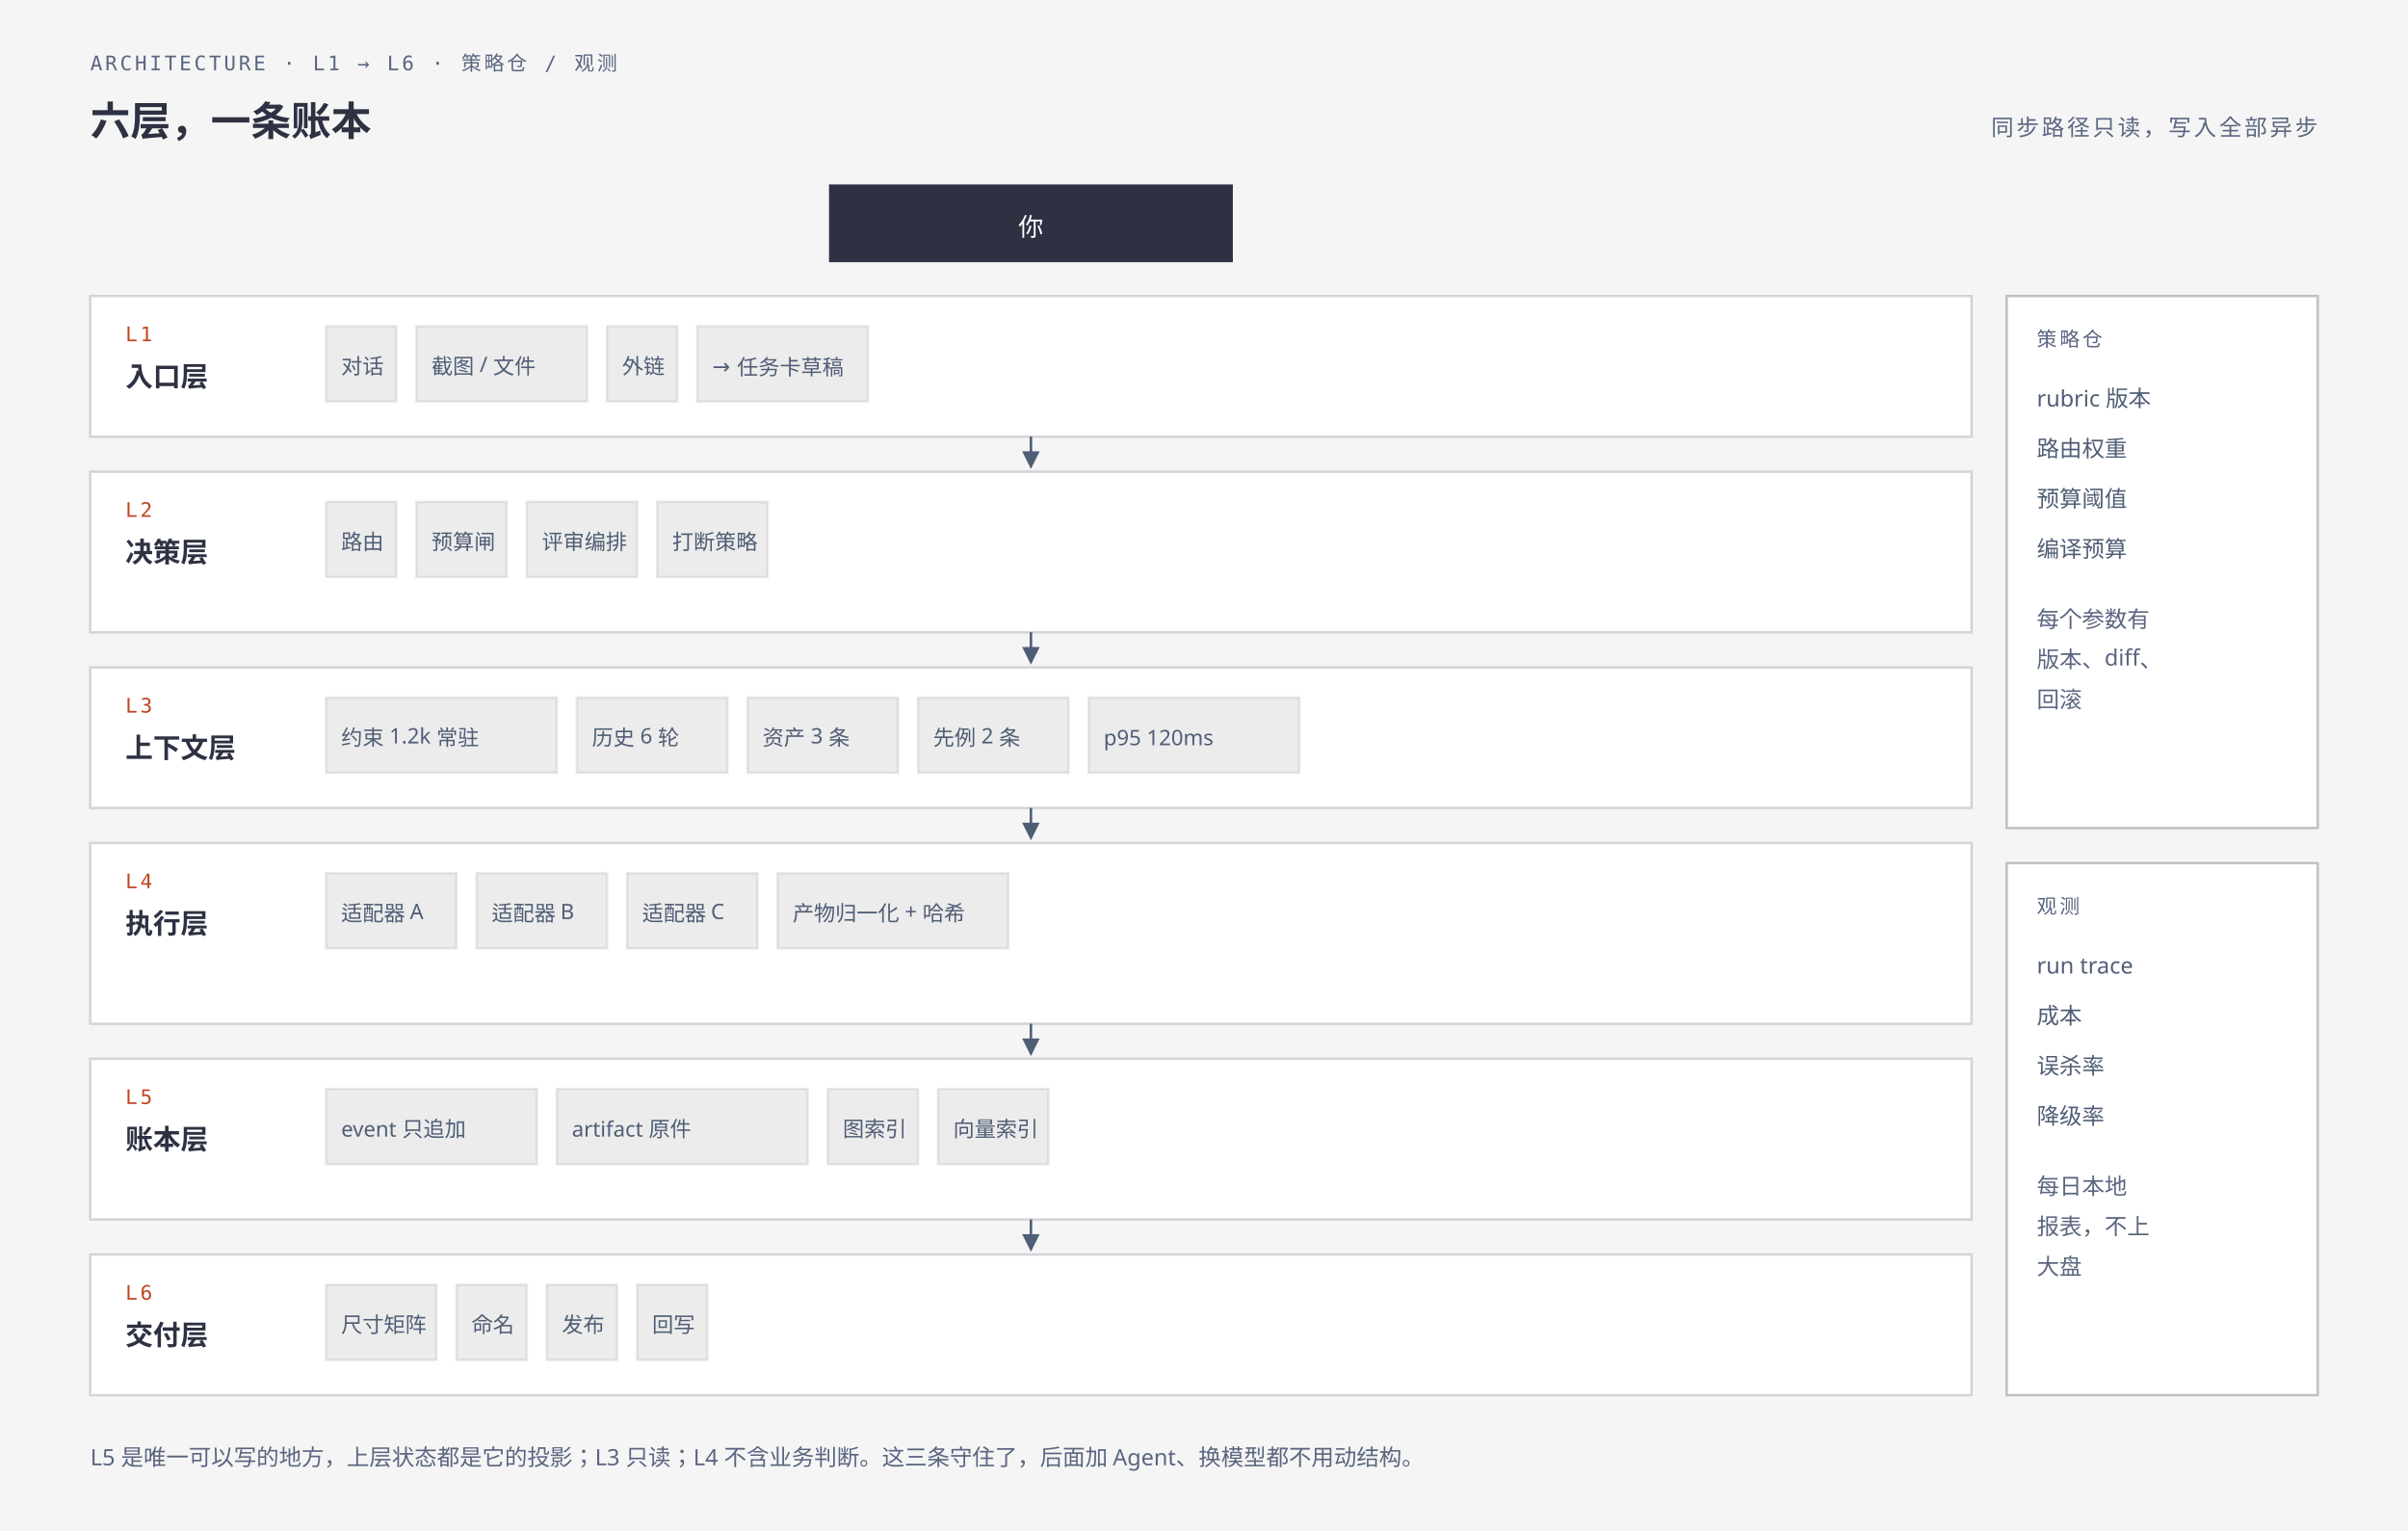
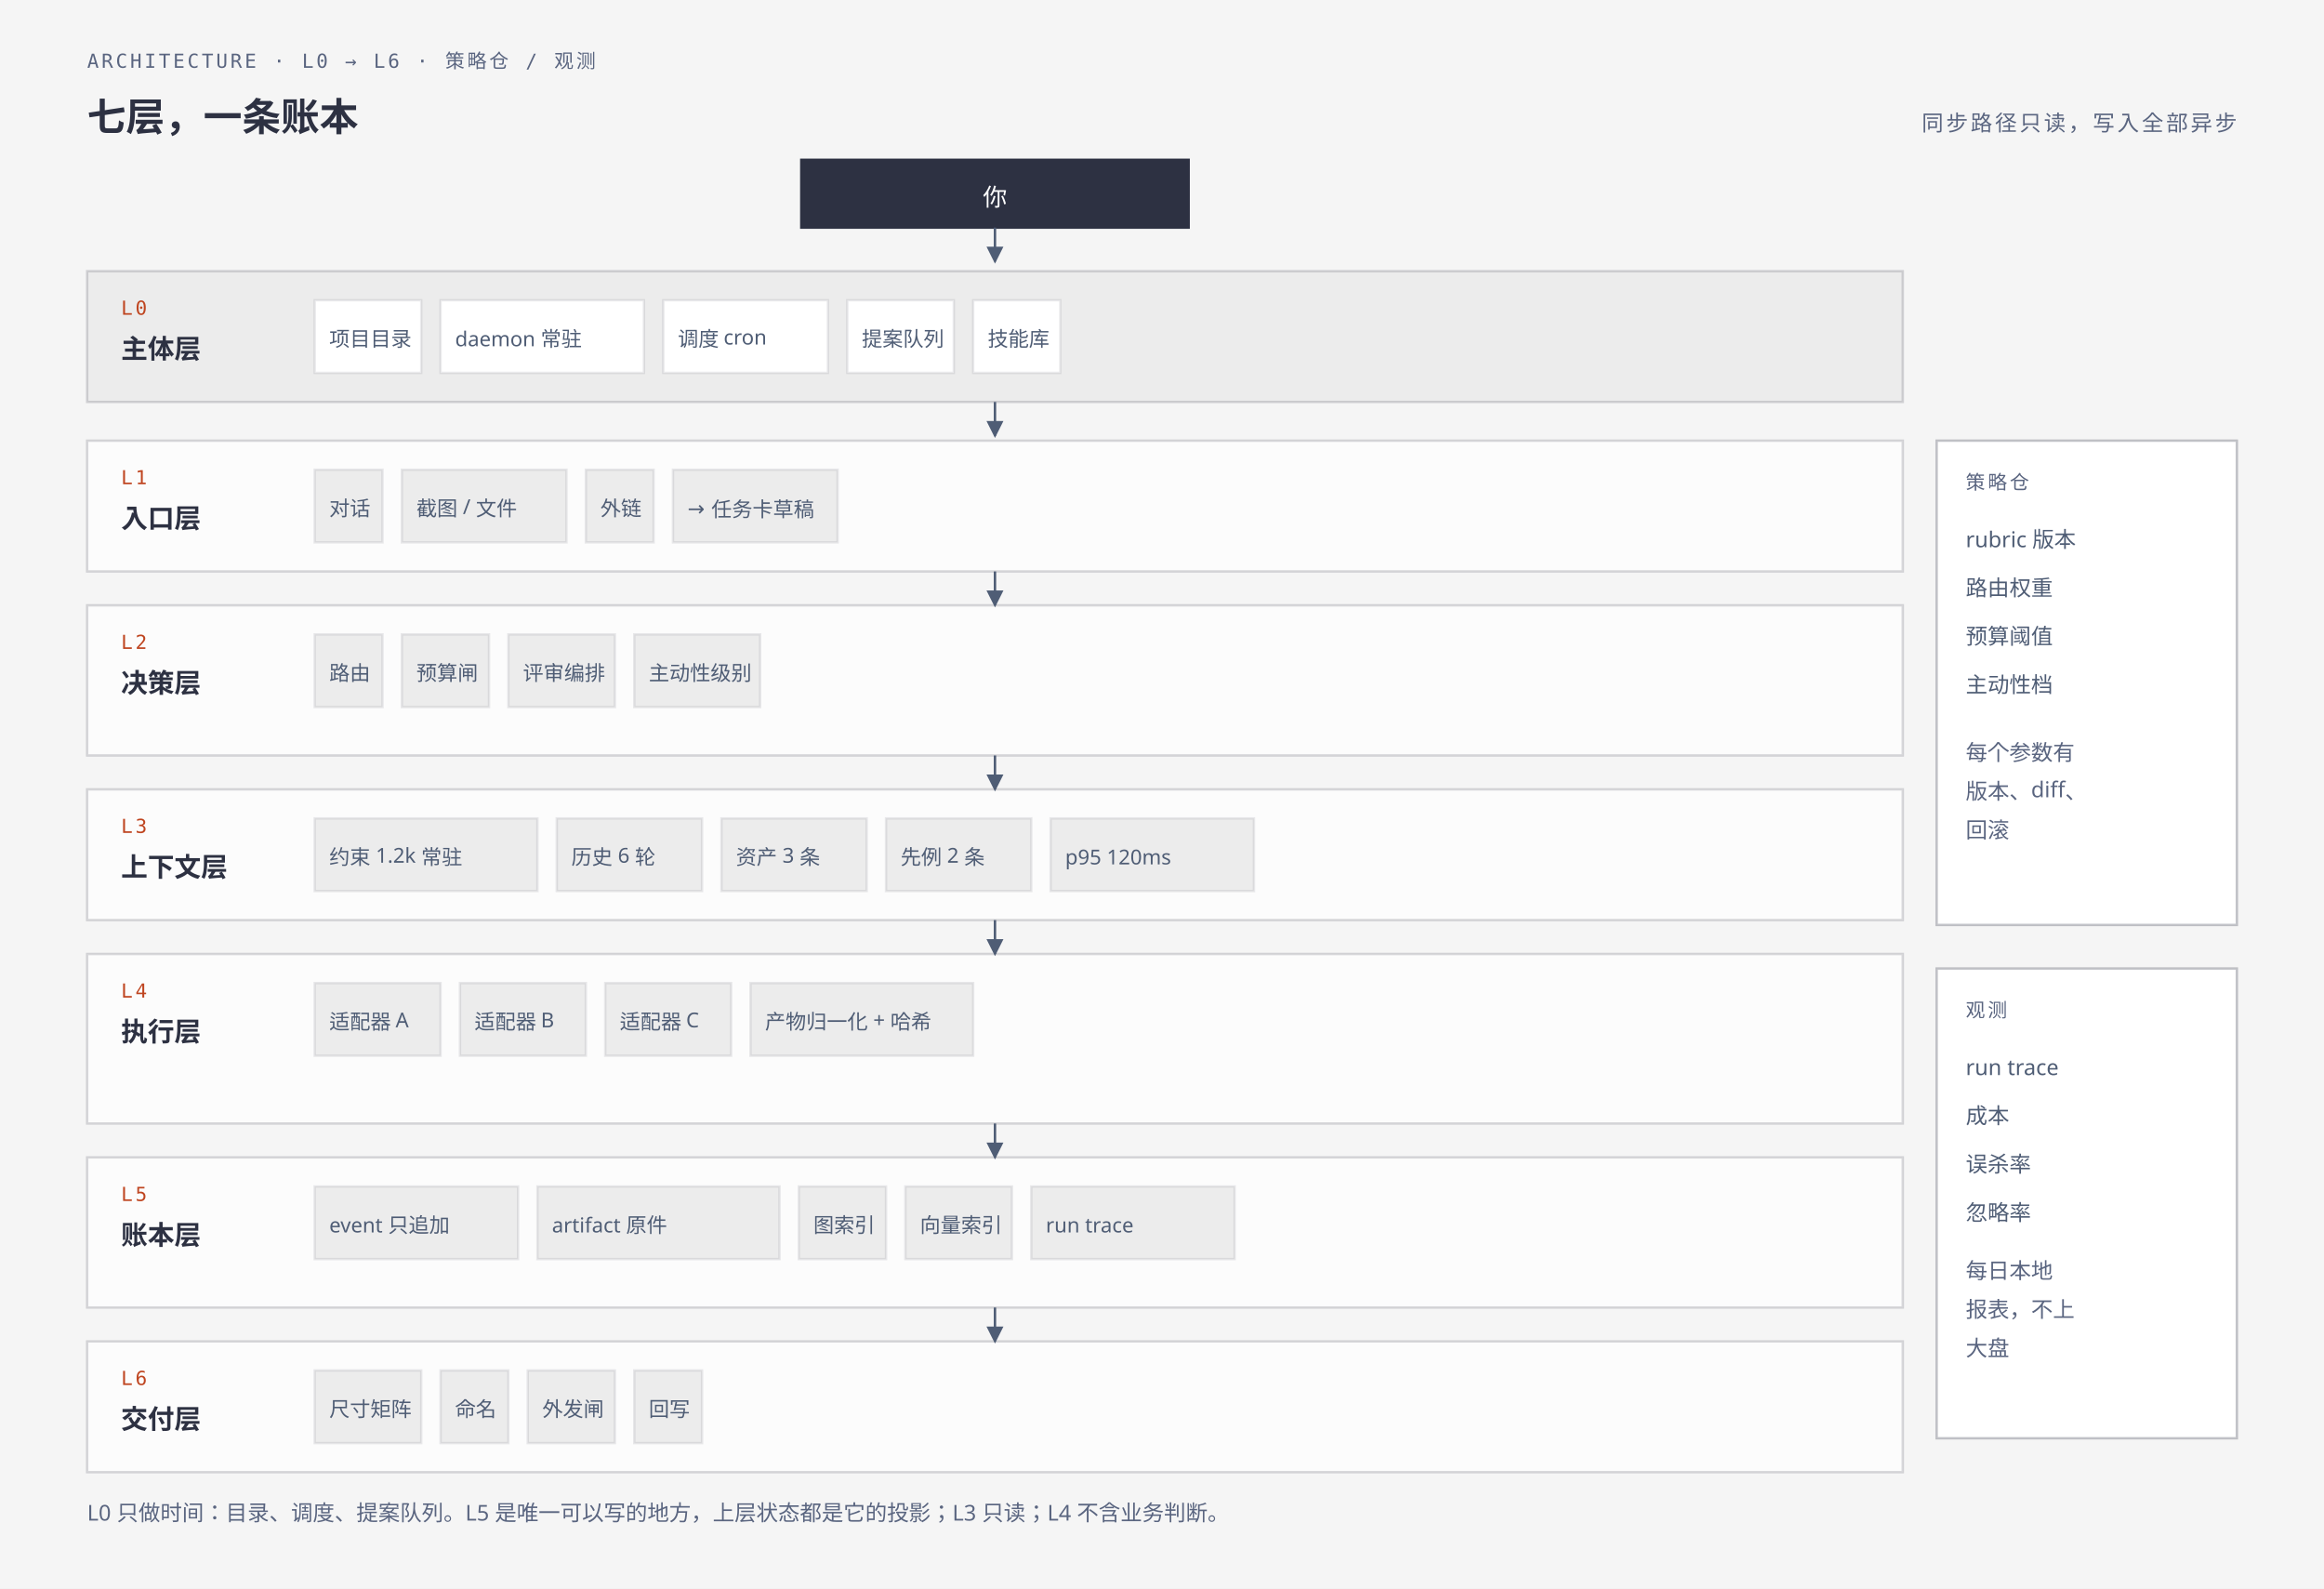
- <svg xmlns="http://www.w3.org/2000/svg" viewBox="0 0 960 610" role="img" aria-labelledby="et ed">
+ <svg xmlns="http://www.w3.org/2000/svg" viewBox="0 0 960 656" role="img" aria-labelledby="et ed">
  <defs>
    <marker id="ea" viewBox="0 0 8 8" refX="7" refY="4" markerWidth="7" markerHeight="7" orient="auto">
      <path d="M0 0 L8 4 L0 8 z" fill="#4f5d75" />
    </marker>
    <marker id="eacc" viewBox="0 0 8 8" refX="7" refY="4" markerWidth="7" markerHeight="7" orient="auto">
      <path d="M0 0 L8 4 L0 8 z" fill="#bf4520" />
    </marker>
  </defs>
  <rect width="100%" height="100%" fill="#f5f5f5" />
-   <text x="36" y="28" font-family="'Geist Mono','SF Mono',ui-monospace,monospace" font-size="8" fill="#5a6580" letter-spacing="1.1">ARCHITECTURE · L1 → L6 · 策略仓 / 观测</text>
-   <text x="36" y="54" font-family="'Geist','PingFang SC','Noto Sans SC',system-ui,sans-serif" font-size="16" fill="#2d3142" font-weight="600">六层，一条账本</text>
+   <text x="36" y="28" font-family="'Geist Mono','SF Mono',ui-monospace,monospace" font-size="8" fill="#5a6580" letter-spacing="1.1">ARCHITECTURE · L0 → L6 · 策略仓 / 观测</text>
+   <text x="36" y="54" font-family="'Geist','PingFang SC','Noto Sans SC',system-ui,sans-serif" font-size="16" fill="#2d3142" font-weight="600">七层，一条账本</text>
  <text x="924" y="54" font-family="'Geist Mono','SF Mono',ui-monospace,monospace" font-size="9" fill="#5a6580" text-anchor="end" letter-spacing="1.1">同步路径只读，写入全部异步</text>
-   <rect x="331" y="74" width="160" height="30" fill="#2d3142" stroke="#2d3142" />
-   <text x="411" y="94" font-family="'Geist','PingFang SC','Noto Sans SC',system-ui,sans-serif" font-size="10" fill="#ffffff" text-anchor="middle">你</text>
-   <rect x="36" y="118" width="750" height="56" fill="#ffffff" stroke="rgba(45,49,66,0.18)" />
-   <text x="50" y="136" font-family="'Geist Mono','SF Mono',ui-monospace,monospace" font-size="8" fill="#bf4520" letter-spacing="1.1">L1</text>
-   <text x="50" y="154" font-family="'Geist','PingFang SC','Noto Sans SC',system-ui,sans-serif" font-size="11" fill="#2d3142" font-weight="600">入口层</text>
-   <rect x="130" y="130" width="28" height="30" fill="#ececec" stroke="rgba(45,49,66,0.10)" />
-   <text x="136" y="149" font-family="'Geist','PingFang SC','Noto Sans SC',system-ui,sans-serif" font-size="8.5" fill="#4f5d75">对话</text>
-   <rect x="166" y="130" width="68" height="30" fill="#ececec" stroke="rgba(45,49,66,0.10)" />
-   <text x="172" y="149" font-family="'Geist','PingFang SC','Noto Sans SC',system-ui,sans-serif" font-size="8.5" fill="#4f5d75">截图 / 文件</text>
-   <rect x="242" y="130" width="28" height="30" fill="#ececec" stroke="rgba(45,49,66,0.10)" />
-   <text x="248" y="149" font-family="'Geist','PingFang SC','Noto Sans SC',system-ui,sans-serif" font-size="8.5" fill="#4f5d75">外链</text>
-   <rect x="278" y="130" width="68" height="30" fill="#ececec" stroke="rgba(45,49,66,0.10)" />
-   <text x="284" y="149" font-family="'Geist','PingFang SC','Noto Sans SC',system-ui,sans-serif" font-size="8.5" fill="#4f5d75">→ 任务卡草稿</text>
-   <rect x="36" y="188" width="750" height="64" fill="#ffffff" stroke="rgba(45,49,66,0.18)" />
-   <text x="50" y="206" font-family="'Geist Mono','SF Mono',ui-monospace,monospace" font-size="8" fill="#bf4520" letter-spacing="1.1">L2</text>
-   <text x="50" y="224" font-family="'Geist','PingFang SC','Noto Sans SC',system-ui,sans-serif" font-size="11" fill="#2d3142" font-weight="600">决策层</text>
-   <rect x="130" y="200" width="28" height="30" fill="#ececec" stroke="rgba(45,49,66,0.10)" />
-   <text x="136" y="219" font-family="'Geist','PingFang SC','Noto Sans SC',system-ui,sans-serif" font-size="8.5" fill="#4f5d75">路由</text>
-   <rect x="166" y="200" width="36" height="30" fill="#ececec" stroke="rgba(45,49,66,0.10)" />
-   <text x="172" y="219" font-family="'Geist','PingFang SC','Noto Sans SC',system-ui,sans-serif" font-size="8.5" fill="#4f5d75">预算闸</text>
-   <rect x="210" y="200" width="44" height="30" fill="#ececec" stroke="rgba(45,49,66,0.10)" />
-   <text x="216" y="219" font-family="'Geist','PingFang SC','Noto Sans SC',system-ui,sans-serif" font-size="8.5" fill="#4f5d75">评审编排</text>
-   <rect x="262" y="200" width="44" height="30" fill="#ececec" stroke="rgba(45,49,66,0.10)" />
-   <text x="268" y="219" font-family="'Geist','PingFang SC','Noto Sans SC',system-ui,sans-serif" font-size="8.5" fill="#4f5d75">打断策略</text>
-   <rect x="36" y="266" width="750" height="56" fill="#ffffff" stroke="rgba(45,49,66,0.18)" />
-   <text x="50" y="284" font-family="'Geist Mono','SF Mono',ui-monospace,monospace" font-size="8" fill="#bf4520" letter-spacing="1.1">L3</text>
-   <text x="50" y="302" font-family="'Geist','PingFang SC','Noto Sans SC',system-ui,sans-serif" font-size="11" fill="#2d3142" font-weight="600">上下文层</text>
-   <rect x="130" y="278" width="92" height="30" fill="#ececec" stroke="rgba(45,49,66,0.10)" />
-   <text x="136" y="297" font-family="'Geist','PingFang SC','Noto Sans SC',system-ui,sans-serif" font-size="8.5" fill="#4f5d75">约束 1.2k 常驻</text>
-   <rect x="230" y="278" width="60" height="30" fill="#ececec" stroke="rgba(45,49,66,0.10)" />
-   <text x="236" y="297" font-family="'Geist','PingFang SC','Noto Sans SC',system-ui,sans-serif" font-size="8.5" fill="#4f5d75">历史 6 轮</text>
-   <rect x="298" y="278" width="60" height="30" fill="#ececec" stroke="rgba(45,49,66,0.10)" />
-   <text x="304" y="297" font-family="'Geist','PingFang SC','Noto Sans SC',system-ui,sans-serif" font-size="8.5" fill="#4f5d75">资产 3 条</text>
-   <rect x="366" y="278" width="60" height="30" fill="#ececec" stroke="rgba(45,49,66,0.10)" />
-   <text x="372" y="297" font-family="'Geist','PingFang SC','Noto Sans SC',system-ui,sans-serif" font-size="8.5" fill="#4f5d75">先例 2 条</text>
-   <rect x="434" y="278" width="84" height="30" fill="#ececec" stroke="rgba(45,49,66,0.10)" />
-   <text x="440" y="297" font-family="'Geist','PingFang SC','Noto Sans SC',system-ui,sans-serif" font-size="8.5" fill="#4f5d75">p95 120ms</text>
-   <rect x="36" y="336" width="750" height="72" fill="#ffffff" stroke="rgba(45,49,66,0.18)" />
-   <text x="50" y="354" font-family="'Geist Mono','SF Mono',ui-monospace,monospace" font-size="8" fill="#bf4520" letter-spacing="1.1">L4</text>
-   <text x="50" y="372" font-family="'Geist','PingFang SC','Noto Sans SC',system-ui,sans-serif" font-size="11" fill="#2d3142" font-weight="600">执行层</text>
-   <rect x="130" y="348" width="52" height="30" fill="#ececec" stroke="rgba(45,49,66,0.10)" />
-   <text x="136" y="367" font-family="'Geist','PingFang SC','Noto Sans SC',system-ui,sans-serif" font-size="8.5" fill="#4f5d75">适配器 A</text>
-   <rect x="190" y="348" width="52" height="30" fill="#ececec" stroke="rgba(45,49,66,0.10)" />
-   <text x="196" y="367" font-family="'Geist','PingFang SC','Noto Sans SC',system-ui,sans-serif" font-size="8.5" fill="#4f5d75">适配器 B</text>
-   <rect x="250" y="348" width="52" height="30" fill="#ececec" stroke="rgba(45,49,66,0.10)" />
-   <text x="256" y="367" font-family="'Geist','PingFang SC','Noto Sans SC',system-ui,sans-serif" font-size="8.5" fill="#4f5d75">适配器 C</text>
-   <rect x="310" y="348" width="92" height="30" fill="#ececec" stroke="rgba(45,49,66,0.10)" />
-   <text x="316" y="367" font-family="'Geist','PingFang SC','Noto Sans SC',system-ui,sans-serif" font-size="8.5" fill="#4f5d75">产物归一化 + 哈希</text>
-   <rect x="36" y="422" width="750" height="64" fill="#ffffff" stroke="rgba(45,49,66,0.18)" />
-   <text x="50" y="440" font-family="'Geist Mono','SF Mono',ui-monospace,monospace" font-size="8" fill="#bf4520" letter-spacing="1.1">L5</text>
-   <text x="50" y="458" font-family="'Geist','PingFang SC','Noto Sans SC',system-ui,sans-serif" font-size="11" fill="#2d3142" font-weight="600">账本层</text>
-   <rect x="130" y="434" width="84" height="30" fill="#ececec" stroke="rgba(45,49,66,0.10)" />
-   <text x="136" y="453" font-family="'Geist','PingFang SC','Noto Sans SC',system-ui,sans-serif" font-size="8.5" fill="#4f5d75">event 只追加</text>
-   <rect x="222" y="434" width="100" height="30" fill="#ececec" stroke="rgba(45,49,66,0.10)" />
-   <text x="228" y="453" font-family="'Geist','PingFang SC','Noto Sans SC',system-ui,sans-serif" font-size="8.5" fill="#4f5d75">artifact 原件</text>
-   <rect x="330" y="434" width="36" height="30" fill="#ececec" stroke="rgba(45,49,66,0.10)" />
-   <text x="336" y="453" font-family="'Geist','PingFang SC','Noto Sans SC',system-ui,sans-serif" font-size="8.5" fill="#4f5d75">图索引</text>
-   <rect x="374" y="434" width="44" height="30" fill="#ececec" stroke="rgba(45,49,66,0.10)" />
-   <text x="380" y="453" font-family="'Geist','PingFang SC','Noto Sans SC',system-ui,sans-serif" font-size="8.5" fill="#4f5d75">向量索引</text>
-   <rect x="36" y="500" width="750" height="56" fill="#ffffff" stroke="rgba(45,49,66,0.18)" />
-   <text x="50" y="518" font-family="'Geist Mono','SF Mono',ui-monospace,monospace" font-size="8" fill="#bf4520" letter-spacing="1.1">L6</text>
-   <text x="50" y="536" font-family="'Geist','PingFang SC','Noto Sans SC',system-ui,sans-serif" font-size="11" fill="#2d3142" font-weight="600">交付层</text>
-   <rect x="130" y="512" width="44" height="30" fill="#ececec" stroke="rgba(45,49,66,0.10)" />
-   <text x="136" y="531" font-family="'Geist','PingFang SC','Noto Sans SC',system-ui,sans-serif" font-size="8.5" fill="#4f5d75">尺寸矩阵</text>
-   <rect x="182" y="512" width="28" height="30" fill="#ececec" stroke="rgba(45,49,66,0.10)" />
-   <text x="188" y="531" font-family="'Geist','PingFang SC','Noto Sans SC',system-ui,sans-serif" font-size="8.5" fill="#4f5d75">命名</text>
-   <rect x="218" y="512" width="28" height="30" fill="#ececec" stroke="rgba(45,49,66,0.10)" />
-   <text x="224" y="531" font-family="'Geist','PingFang SC','Noto Sans SC',system-ui,sans-serif" font-size="8.5" fill="#4f5d75">发布</text>
-   <rect x="254" y="512" width="28" height="30" fill="#ececec" stroke="rgba(45,49,66,0.10)" />
-   <text x="260" y="531" font-family="'Geist','PingFang SC','Noto Sans SC',system-ui,sans-serif" font-size="8.5" fill="#4f5d75">回写</text>
-   <line x1="411" y1="174" x2="411" y2="186" stroke="#4f5d75" stroke-width="1" marker-end="url(#ea)" />
-   <line x1="411" y1="252" x2="411" y2="264" stroke="#4f5d75" stroke-width="1" marker-end="url(#ea)" />
-   <line x1="411" y1="322" x2="411" y2="334" stroke="#4f5d75" stroke-width="1" marker-end="url(#ea)" />
-   <line x1="411" y1="408" x2="411" y2="420" stroke="#4f5d75" stroke-width="1" marker-end="url(#ea)" />
-   <line x1="411" y1="486" x2="411" y2="498" stroke="#4f5d75" stroke-width="1" marker-end="url(#ea)" />
-   <rect x="800" y="118" width="124" height="212" fill="#ffffff" stroke="rgba(45,49,66,0.28)" />
-   <text x="812" y="138" font-family="'Geist Mono','SF Mono',ui-monospace,monospace" font-size="8" fill="#5a6580" letter-spacing="1.1">策略仓</text>
-   <text x="812" y="162" font-family="'Geist','PingFang SC','Noto Sans SC',system-ui,sans-serif" font-size="9" fill="#4f5d75">rubric 版本</text>
-   <text x="812" y="182" font-family="'Geist','PingFang SC','Noto Sans SC',system-ui,sans-serif" font-size="9" fill="#4f5d75">路由权重</text>
-   <text x="812" y="202" font-family="'Geist','PingFang SC','Noto Sans SC',system-ui,sans-serif" font-size="9" fill="#4f5d75">预算阈值</text>
-   <text x="812" y="222" font-family="'Geist','PingFang SC','Noto Sans SC',system-ui,sans-serif" font-size="9" fill="#4f5d75">编译预算</text>
-   <text x="812" y="250" font-family="'Geist','PingFang SC','Noto Sans SC',system-ui,sans-serif" font-size="9" fill="#5a6580">每个参数有</text>
-   <text x="812" y="266" font-family="'Geist','PingFang SC','Noto Sans SC',system-ui,sans-serif" font-size="9" fill="#5a6580">版本、diff、</text>
-   <text x="812" y="282" font-family="'Geist','PingFang SC','Noto Sans SC',system-ui,sans-serif" font-size="9" fill="#5a6580">回滚</text>
-   <rect x="800" y="344" width="124" height="212" fill="#ffffff" stroke="rgba(45,49,66,0.28)" />
-   <text x="812" y="364" font-family="'Geist Mono','SF Mono',ui-monospace,monospace" font-size="8" fill="#5a6580" letter-spacing="1.1">观测</text>
-   <text x="812" y="388" font-family="'Geist','PingFang SC','Noto Sans SC',system-ui,sans-serif" font-size="9" fill="#4f5d75">run trace</text>
-   <text x="812" y="408" font-family="'Geist','PingFang SC','Noto Sans SC',system-ui,sans-serif" font-size="9" fill="#4f5d75">成本</text>
-   <text x="812" y="428" font-family="'Geist','PingFang SC','Noto Sans SC',system-ui,sans-serif" font-size="9" fill="#4f5d75">误杀率</text>
-   <text x="812" y="448" font-family="'Geist','PingFang SC','Noto Sans SC',system-ui,sans-serif" font-size="9" fill="#4f5d75">降级率</text>
-   <text x="812" y="476" font-family="'Geist','PingFang SC','Noto Sans SC',system-ui,sans-serif" font-size="9" fill="#5a6580">每日本地</text>
-   <text x="812" y="492" font-family="'Geist','PingFang SC','Noto Sans SC',system-ui,sans-serif" font-size="9" fill="#5a6580">报表，不上</text>
-   <text x="812" y="508" font-family="'Geist','PingFang SC','Noto Sans SC',system-ui,sans-serif" font-size="9" fill="#5a6580">大盘</text>
-   <text x="36" y="584" font-family="'Geist','PingFang SC','Noto Sans SC',system-ui,sans-serif" font-size="9" fill="#5a6580">L5 是唯一可以写的地方，上层状态都是它的投影；L3 只读；L4 不含业务判断。这三条守住了，后面加 Agent、换模型都不用动结构。</text>
+   <rect x="331" y="66" width="160" height="28" fill="#2d3142" stroke="#2d3142" />
+   <text x="411" y="85" font-family="'Geist','PingFang SC','Noto Sans SC',system-ui,sans-serif" font-size="10" fill="#ffffff" text-anchor="middle">你</text>
+   <rect x="36" y="112" width="750" height="54" fill="#ececec" stroke="rgba(45,49,66,0.18)" />
+   <text x="50" y="130" font-family="'Geist Mono','SF Mono',ui-monospace,monospace" font-size="8" fill="#bf4520" letter-spacing="1.1">L0</text>
+   <text x="50" y="148" font-family="'Geist','PingFang SC','Noto Sans SC',system-ui,sans-serif" font-size="11" fill="#2d3142" font-weight="600">主体层</text>
+   <rect x="130" y="124" width="44" height="30" fill="#ffffff" stroke="rgba(45,49,66,0.10)" />
+   <text x="136" y="143" font-family="'Geist','PingFang SC','Noto Sans SC',system-ui,sans-serif" font-size="8.5" fill="#4f5d75">项目目录</text>
+   <rect x="182" y="124" width="84" height="30" fill="#ffffff" stroke="rgba(45,49,66,0.10)" />
+   <text x="188" y="143" font-family="'Geist','PingFang SC','Noto Sans SC',system-ui,sans-serif" font-size="8.5" fill="#4f5d75">daemon 常驻</text>
+   <rect x="274" y="124" width="68" height="30" fill="#ffffff" stroke="rgba(45,49,66,0.10)" />
+   <text x="280" y="143" font-family="'Geist','PingFang SC','Noto Sans SC',system-ui,sans-serif" font-size="8.5" fill="#4f5d75">调度 cron</text>
+   <rect x="350" y="124" width="44" height="30" fill="#ffffff" stroke="rgba(45,49,66,0.10)" />
+   <text x="356" y="143" font-family="'Geist','PingFang SC','Noto Sans SC',system-ui,sans-serif" font-size="8.5" fill="#4f5d75">提案队列</text>
+   <rect x="402" y="124" width="36" height="30" fill="#ffffff" stroke="rgba(45,49,66,0.10)" />
+   <text x="408" y="143" font-family="'Geist','PingFang SC','Noto Sans SC',system-ui,sans-serif" font-size="8.5" fill="#4f5d75">技能库</text>
+   <rect x="36" y="182" width="750" height="54" fill="rgba(255,255,255,0.75)" stroke="rgba(45,49,66,0.18)" />
+   <text x="50" y="200" font-family="'Geist Mono','SF Mono',ui-monospace,monospace" font-size="8" fill="#bf4520" letter-spacing="1.1">L1</text>
+   <text x="50" y="218" font-family="'Geist','PingFang SC','Noto Sans SC',system-ui,sans-serif" font-size="11" fill="#2d3142" font-weight="600">入口层</text>
+   <rect x="130" y="194" width="28" height="30" fill="#ececec" stroke="rgba(45,49,66,0.10)" />
+   <text x="136" y="213" font-family="'Geist','PingFang SC','Noto Sans SC',system-ui,sans-serif" font-size="8.5" fill="#4f5d75">对话</text>
+   <rect x="166" y="194" width="68" height="30" fill="#ececec" stroke="rgba(45,49,66,0.10)" />
+   <text x="172" y="213" font-family="'Geist','PingFang SC','Noto Sans SC',system-ui,sans-serif" font-size="8.5" fill="#4f5d75">截图 / 文件</text>
+   <rect x="242" y="194" width="28" height="30" fill="#ececec" stroke="rgba(45,49,66,0.10)" />
+   <text x="248" y="213" font-family="'Geist','PingFang SC','Noto Sans SC',system-ui,sans-serif" font-size="8.5" fill="#4f5d75">外链</text>
+   <rect x="278" y="194" width="68" height="30" fill="#ececec" stroke="rgba(45,49,66,0.10)" />
+   <text x="284" y="213" font-family="'Geist','PingFang SC','Noto Sans SC',system-ui,sans-serif" font-size="8.5" fill="#4f5d75">→ 任务卡草稿</text>
+   <rect x="36" y="250" width="750" height="62" fill="rgba(255,255,255,0.75)" stroke="rgba(45,49,66,0.18)" />
+   <text x="50" y="268" font-family="'Geist Mono','SF Mono',ui-monospace,monospace" font-size="8" fill="#bf4520" letter-spacing="1.1">L2</text>
+   <text x="50" y="286" font-family="'Geist','PingFang SC','Noto Sans SC',system-ui,sans-serif" font-size="11" fill="#2d3142" font-weight="600">决策层</text>
+   <rect x="130" y="262" width="28" height="30" fill="#ececec" stroke="rgba(45,49,66,0.10)" />
+   <text x="136" y="281" font-family="'Geist','PingFang SC','Noto Sans SC',system-ui,sans-serif" font-size="8.5" fill="#4f5d75">路由</text>
+   <rect x="166" y="262" width="36" height="30" fill="#ececec" stroke="rgba(45,49,66,0.10)" />
+   <text x="172" y="281" font-family="'Geist','PingFang SC','Noto Sans SC',system-ui,sans-serif" font-size="8.5" fill="#4f5d75">预算闸</text>
+   <rect x="210" y="262" width="44" height="30" fill="#ececec" stroke="rgba(45,49,66,0.10)" />
+   <text x="216" y="281" font-family="'Geist','PingFang SC','Noto Sans SC',system-ui,sans-serif" font-size="8.5" fill="#4f5d75">评审编排</text>
+   <rect x="262" y="262" width="52" height="30" fill="#ececec" stroke="rgba(45,49,66,0.10)" />
+   <text x="268" y="281" font-family="'Geist','PingFang SC','Noto Sans SC',system-ui,sans-serif" font-size="8.5" fill="#4f5d75">主动性级别</text>
+   <rect x="36" y="326" width="750" height="54" fill="rgba(255,255,255,0.75)" stroke="rgba(45,49,66,0.18)" />
+   <text x="50" y="344" font-family="'Geist Mono','SF Mono',ui-monospace,monospace" font-size="8" fill="#bf4520" letter-spacing="1.1">L3</text>
+   <text x="50" y="362" font-family="'Geist','PingFang SC','Noto Sans SC',system-ui,sans-serif" font-size="11" fill="#2d3142" font-weight="600">上下文层</text>
+   <rect x="130" y="338" width="92" height="30" fill="#ececec" stroke="rgba(45,49,66,0.10)" />
+   <text x="136" y="357" font-family="'Geist','PingFang SC','Noto Sans SC',system-ui,sans-serif" font-size="8.5" fill="#4f5d75">约束 1.2k 常驻</text>
+   <rect x="230" y="338" width="60" height="30" fill="#ececec" stroke="rgba(45,49,66,0.10)" />
+   <text x="236" y="357" font-family="'Geist','PingFang SC','Noto Sans SC',system-ui,sans-serif" font-size="8.5" fill="#4f5d75">历史 6 轮</text>
+   <rect x="298" y="338" width="60" height="30" fill="#ececec" stroke="rgba(45,49,66,0.10)" />
+   <text x="304" y="357" font-family="'Geist','PingFang SC','Noto Sans SC',system-ui,sans-serif" font-size="8.5" fill="#4f5d75">资产 3 条</text>
+   <rect x="366" y="338" width="60" height="30" fill="#ececec" stroke="rgba(45,49,66,0.10)" />
+   <text x="372" y="357" font-family="'Geist','PingFang SC','Noto Sans SC',system-ui,sans-serif" font-size="8.5" fill="#4f5d75">先例 2 条</text>
+   <rect x="434" y="338" width="84" height="30" fill="#ececec" stroke="rgba(45,49,66,0.10)" />
+   <text x="440" y="357" font-family="'Geist','PingFang SC','Noto Sans SC',system-ui,sans-serif" font-size="8.5" fill="#4f5d75">p95 120ms</text>
+   <rect x="36" y="394" width="750" height="70" fill="rgba(255,255,255,0.75)" stroke="rgba(45,49,66,0.18)" />
+   <text x="50" y="412" font-family="'Geist Mono','SF Mono',ui-monospace,monospace" font-size="8" fill="#bf4520" letter-spacing="1.1">L4</text>
+   <text x="50" y="430" font-family="'Geist','PingFang SC','Noto Sans SC',system-ui,sans-serif" font-size="11" fill="#2d3142" font-weight="600">执行层</text>
+   <rect x="130" y="406" width="52" height="30" fill="#ececec" stroke="rgba(45,49,66,0.10)" />
+   <text x="136" y="425" font-family="'Geist','PingFang SC','Noto Sans SC',system-ui,sans-serif" font-size="8.5" fill="#4f5d75">适配器 A</text>
+   <rect x="190" y="406" width="52" height="30" fill="#ececec" stroke="rgba(45,49,66,0.10)" />
+   <text x="196" y="425" font-family="'Geist','PingFang SC','Noto Sans SC',system-ui,sans-serif" font-size="8.5" fill="#4f5d75">适配器 B</text>
+   <rect x="250" y="406" width="52" height="30" fill="#ececec" stroke="rgba(45,49,66,0.10)" />
+   <text x="256" y="425" font-family="'Geist','PingFang SC','Noto Sans SC',system-ui,sans-serif" font-size="8.5" fill="#4f5d75">适配器 C</text>
+   <rect x="310" y="406" width="92" height="30" fill="#ececec" stroke="rgba(45,49,66,0.10)" />
+   <text x="316" y="425" font-family="'Geist','PingFang SC','Noto Sans SC',system-ui,sans-serif" font-size="8.5" fill="#4f5d75">产物归一化 + 哈希</text>
+   <rect x="36" y="478" width="750" height="62" fill="rgba(255,255,255,0.75)" stroke="rgba(45,49,66,0.18)" />
+   <text x="50" y="496" font-family="'Geist Mono','SF Mono',ui-monospace,monospace" font-size="8" fill="#bf4520" letter-spacing="1.1">L5</text>
+   <text x="50" y="514" font-family="'Geist','PingFang SC','Noto Sans SC',system-ui,sans-serif" font-size="11" fill="#2d3142" font-weight="600">账本层</text>
+   <rect x="130" y="490" width="84" height="30" fill="#ececec" stroke="rgba(45,49,66,0.10)" />
+   <text x="136" y="509" font-family="'Geist','PingFang SC','Noto Sans SC',system-ui,sans-serif" font-size="8.5" fill="#4f5d75">event 只追加</text>
+   <rect x="222" y="490" width="100" height="30" fill="#ececec" stroke="rgba(45,49,66,0.10)" />
+   <text x="228" y="509" font-family="'Geist','PingFang SC','Noto Sans SC',system-ui,sans-serif" font-size="8.5" fill="#4f5d75">artifact 原件</text>
+   <rect x="330" y="490" width="36" height="30" fill="#ececec" stroke="rgba(45,49,66,0.10)" />
+   <text x="336" y="509" font-family="'Geist','PingFang SC','Noto Sans SC',system-ui,sans-serif" font-size="8.5" fill="#4f5d75">图索引</text>
+   <rect x="374" y="490" width="44" height="30" fill="#ececec" stroke="rgba(45,49,66,0.10)" />
+   <text x="380" y="509" font-family="'Geist','PingFang SC','Noto Sans SC',system-ui,sans-serif" font-size="8.5" fill="#4f5d75">向量索引</text>
+   <rect x="426" y="490" width="84" height="30" fill="#ececec" stroke="rgba(45,49,66,0.10)" />
+   <text x="432" y="509" font-family="'Geist','PingFang SC','Noto Sans SC',system-ui,sans-serif" font-size="8.5" fill="#4f5d75">run trace</text>
+   <rect x="36" y="554" width="750" height="54" fill="rgba(255,255,255,0.75)" stroke="rgba(45,49,66,0.18)" />
+   <text x="50" y="572" font-family="'Geist Mono','SF Mono',ui-monospace,monospace" font-size="8" fill="#bf4520" letter-spacing="1.1">L6</text>
+   <text x="50" y="590" font-family="'Geist','PingFang SC','Noto Sans SC',system-ui,sans-serif" font-size="11" fill="#2d3142" font-weight="600">交付层</text>
+   <rect x="130" y="566" width="44" height="30" fill="#ececec" stroke="rgba(45,49,66,0.10)" />
+   <text x="136" y="585" font-family="'Geist','PingFang SC','Noto Sans SC',system-ui,sans-serif" font-size="8.5" fill="#4f5d75">尺寸矩阵</text>
+   <rect x="182" y="566" width="28" height="30" fill="#ececec" stroke="rgba(45,49,66,0.10)" />
+   <text x="188" y="585" font-family="'Geist','PingFang SC','Noto Sans SC',system-ui,sans-serif" font-size="8.5" fill="#4f5d75">命名</text>
+   <rect x="218" y="566" width="36" height="30" fill="#ececec" stroke="rgba(45,49,66,0.10)" />
+   <text x="224" y="585" font-family="'Geist','PingFang SC','Noto Sans SC',system-ui,sans-serif" font-size="8.5" fill="#4f5d75">外发闸</text>
+   <rect x="262" y="566" width="28" height="30" fill="#ececec" stroke="rgba(45,49,66,0.10)" />
+   <text x="268" y="585" font-family="'Geist','PingFang SC','Noto Sans SC',system-ui,sans-serif" font-size="8.5" fill="#4f5d75">回写</text>
+   <line x1="411" y1="94" x2="411" y2="108" stroke="#4f5d75" stroke-width="1" marker-end="url(#ea)" />
+   <line x1="411" y1="166" x2="411" y2="180" stroke="#4f5d75" stroke-width="1" marker-end="url(#ea)" />
+   <line x1="411" y1="236" x2="411" y2="250" stroke="#4f5d75" stroke-width="1" marker-end="url(#ea)" />
+   <line x1="411" y1="312" x2="411" y2="326" stroke="#4f5d75" stroke-width="1" marker-end="url(#ea)" />
+   <line x1="411" y1="380" x2="411" y2="394" stroke="#4f5d75" stroke-width="1" marker-end="url(#ea)" />
+   <line x1="411" y1="464" x2="411" y2="478" stroke="#4f5d75" stroke-width="1" marker-end="url(#ea)" />
+   <line x1="411" y1="540" x2="411" y2="554" stroke="#4f5d75" stroke-width="1" marker-end="url(#ea)" />
+   <rect x="800" y="182" width="124" height="200" fill="#ffffff" stroke="rgba(45,49,66,0.28)" />
+   <text x="812" y="202" font-family="'Geist Mono','SF Mono',ui-monospace,monospace" font-size="8" fill="#5a6580" letter-spacing="1.1">策略仓</text>
+   <text x="812" y="226" font-family="'Geist','PingFang SC','Noto Sans SC',system-ui,sans-serif" font-size="9" fill="#4f5d75">rubric 版本</text>
+   <text x="812" y="246" font-family="'Geist','PingFang SC','Noto Sans SC',system-ui,sans-serif" font-size="9" fill="#4f5d75">路由权重</text>
+   <text x="812" y="266" font-family="'Geist','PingFang SC','Noto Sans SC',system-ui,sans-serif" font-size="9" fill="#4f5d75">预算阈值</text>
+   <text x="812" y="286" font-family="'Geist','PingFang SC','Noto Sans SC',system-ui,sans-serif" font-size="9" fill="#4f5d75">主动性档</text>
+   <text x="812" y="314" font-family="'Geist','PingFang SC','Noto Sans SC',system-ui,sans-serif" font-size="9" fill="#5a6580">每个参数有</text>
+   <text x="812" y="330" font-family="'Geist','PingFang SC','Noto Sans SC',system-ui,sans-serif" font-size="9" fill="#5a6580">版本、diff、</text>
+   <text x="812" y="346" font-family="'Geist','PingFang SC','Noto Sans SC',system-ui,sans-serif" font-size="9" fill="#5a6580">回滚</text>
+   <rect x="800" y="400" width="124" height="194" fill="#ffffff" stroke="rgba(45,49,66,0.28)" />
+   <text x="812" y="420" font-family="'Geist Mono','SF Mono',ui-monospace,monospace" font-size="8" fill="#5a6580" letter-spacing="1.1">观测</text>
+   <text x="812" y="444" font-family="'Geist','PingFang SC','Noto Sans SC',system-ui,sans-serif" font-size="9" fill="#4f5d75">run trace</text>
+   <text x="812" y="464" font-family="'Geist','PingFang SC','Noto Sans SC',system-ui,sans-serif" font-size="9" fill="#4f5d75">成本</text>
+   <text x="812" y="484" font-family="'Geist','PingFang SC','Noto Sans SC',system-ui,sans-serif" font-size="9" fill="#4f5d75">误杀率</text>
+   <text x="812" y="504" font-family="'Geist','PingFang SC','Noto Sans SC',system-ui,sans-serif" font-size="9" fill="#4f5d75">忽略率</text>
+   <text x="812" y="528" font-family="'Geist','PingFang SC','Noto Sans SC',system-ui,sans-serif" font-size="9" fill="#5a6580">每日本地</text>
+   <text x="812" y="544" font-family="'Geist','PingFang SC','Noto Sans SC',system-ui,sans-serif" font-size="9" fill="#5a6580">报表，不上</text>
+   <text x="812" y="560" font-family="'Geist','PingFang SC','Noto Sans SC',system-ui,sans-serif" font-size="9" fill="#5a6580">大盘</text>
+   <text x="36" y="628" font-family="'Geist','PingFang SC','Noto Sans SC',system-ui,sans-serif" font-size="9" fill="#5a6580">L0 只做时间：目录、调度、提案队列。L5 是唯一可以写的地方，上层状态都是它的投影；L3 只读；L4 不含业务判断。</text>
</svg>
